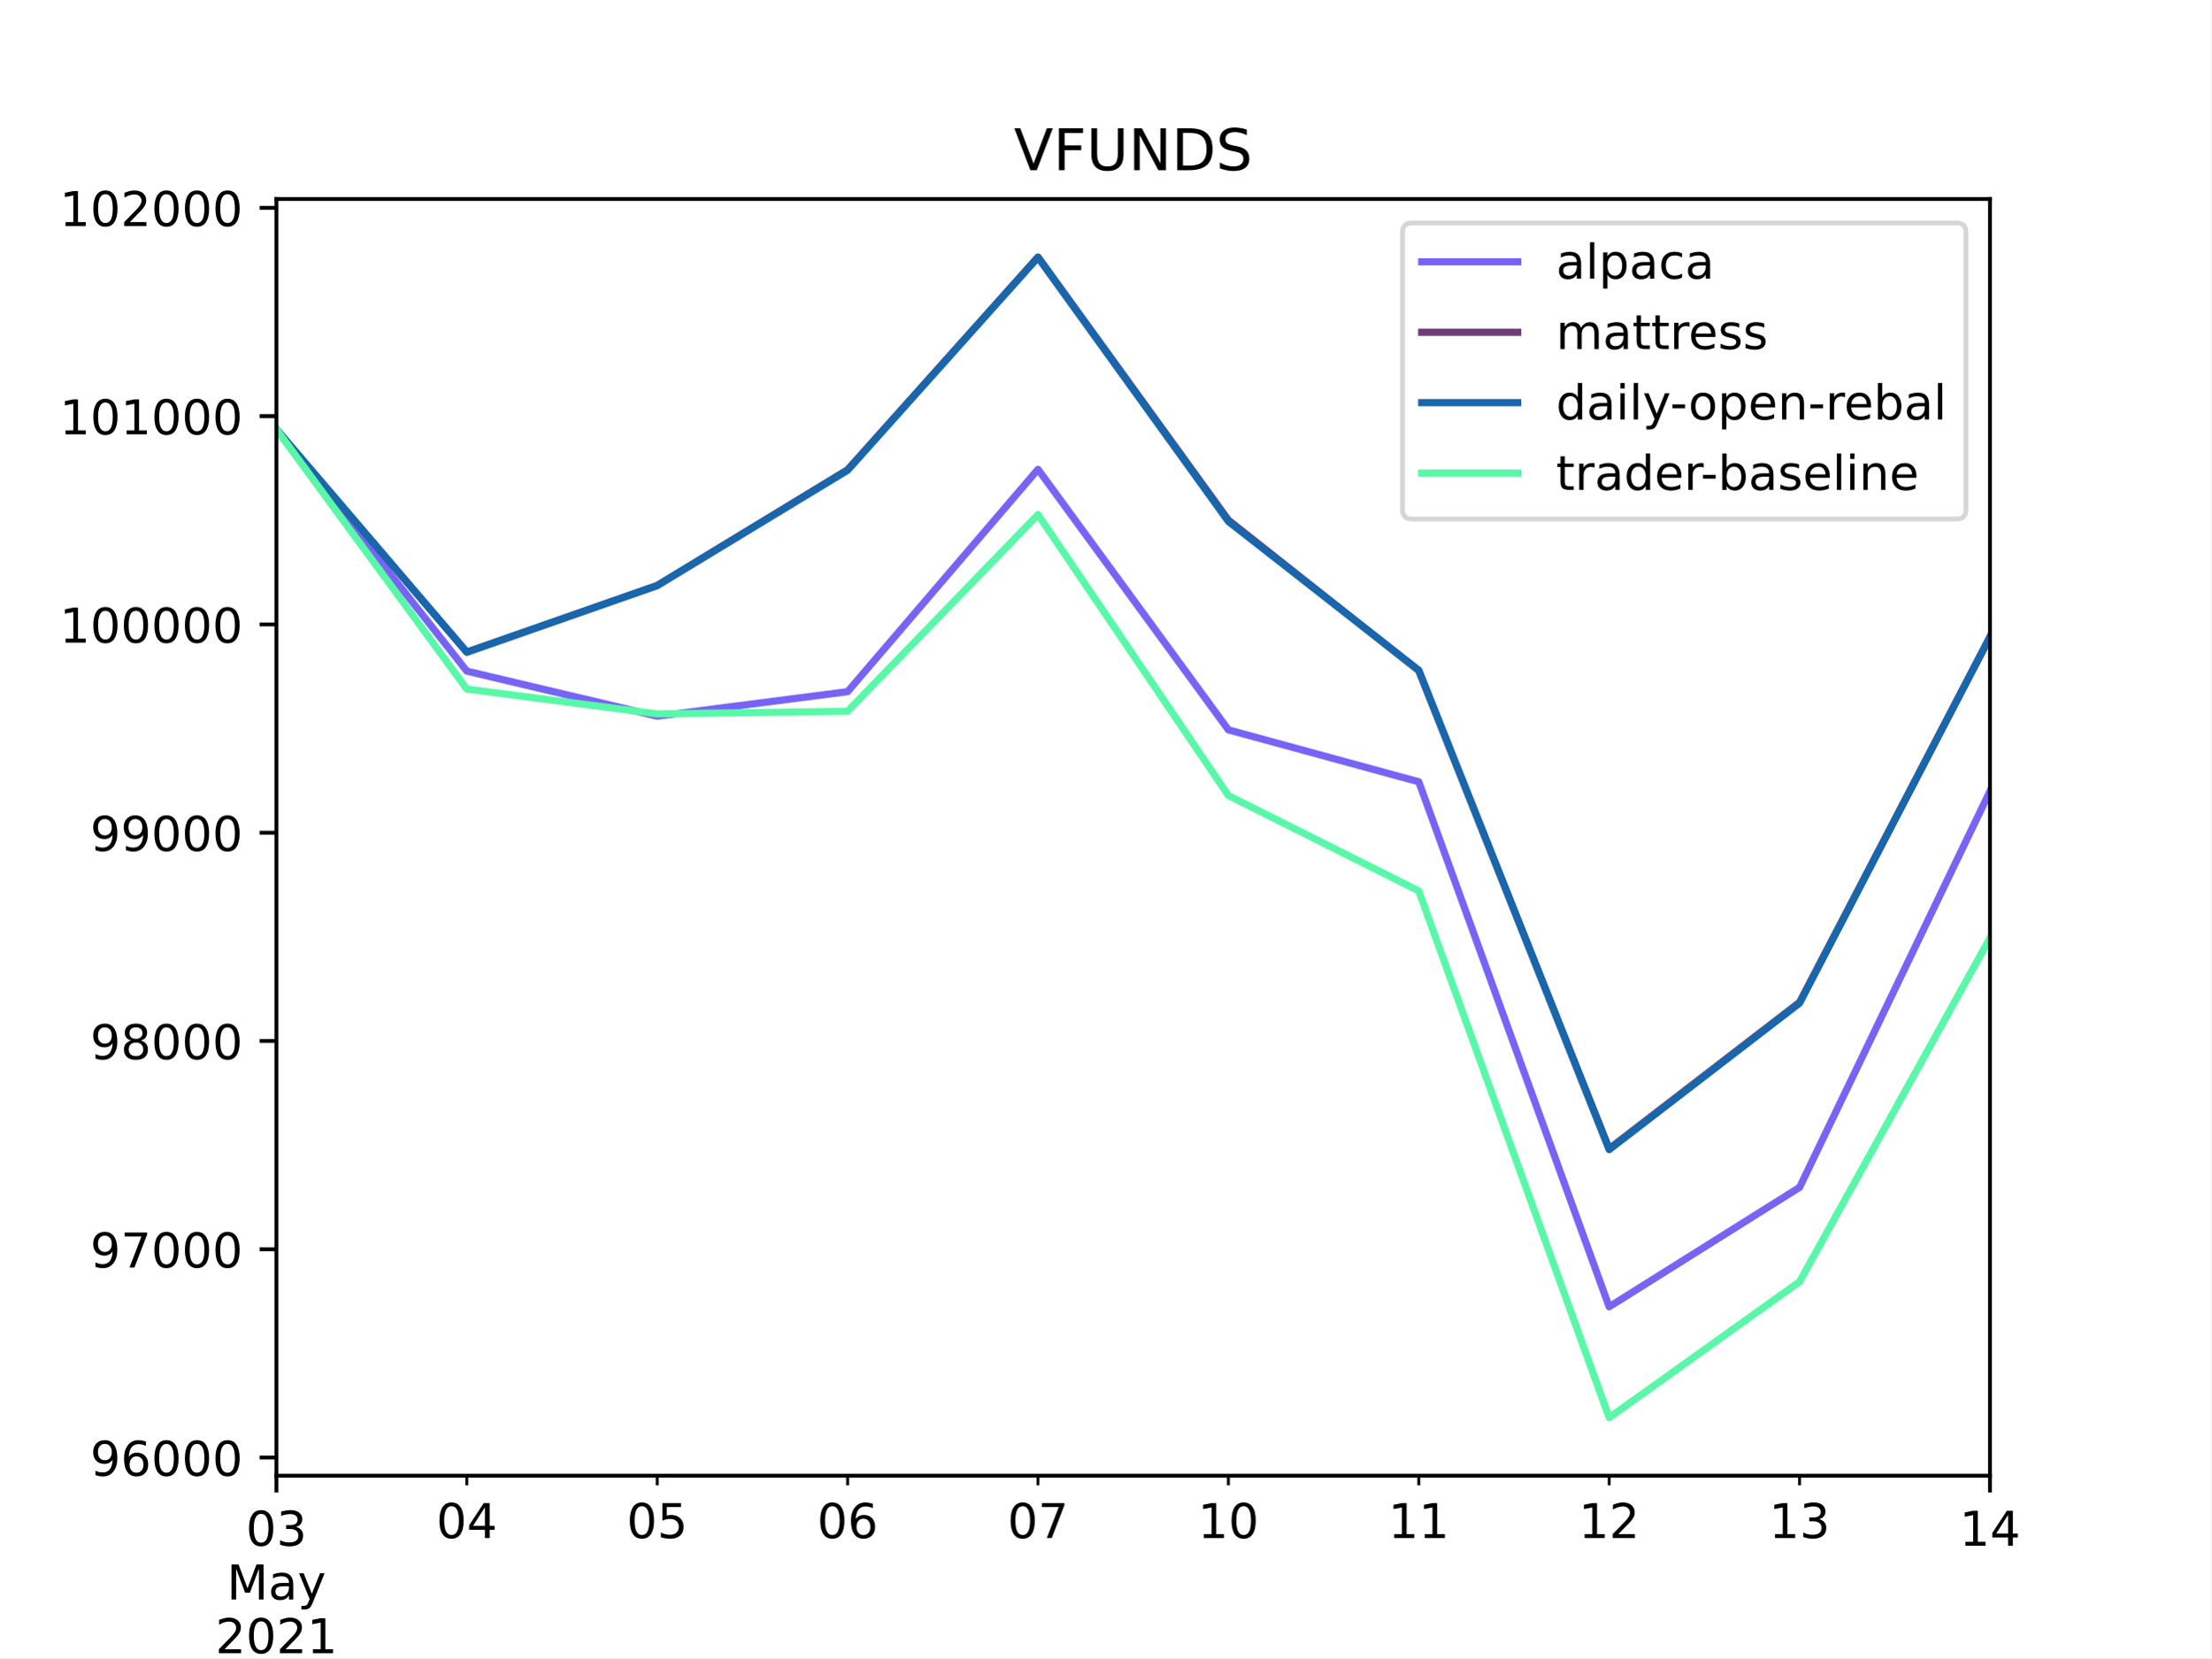
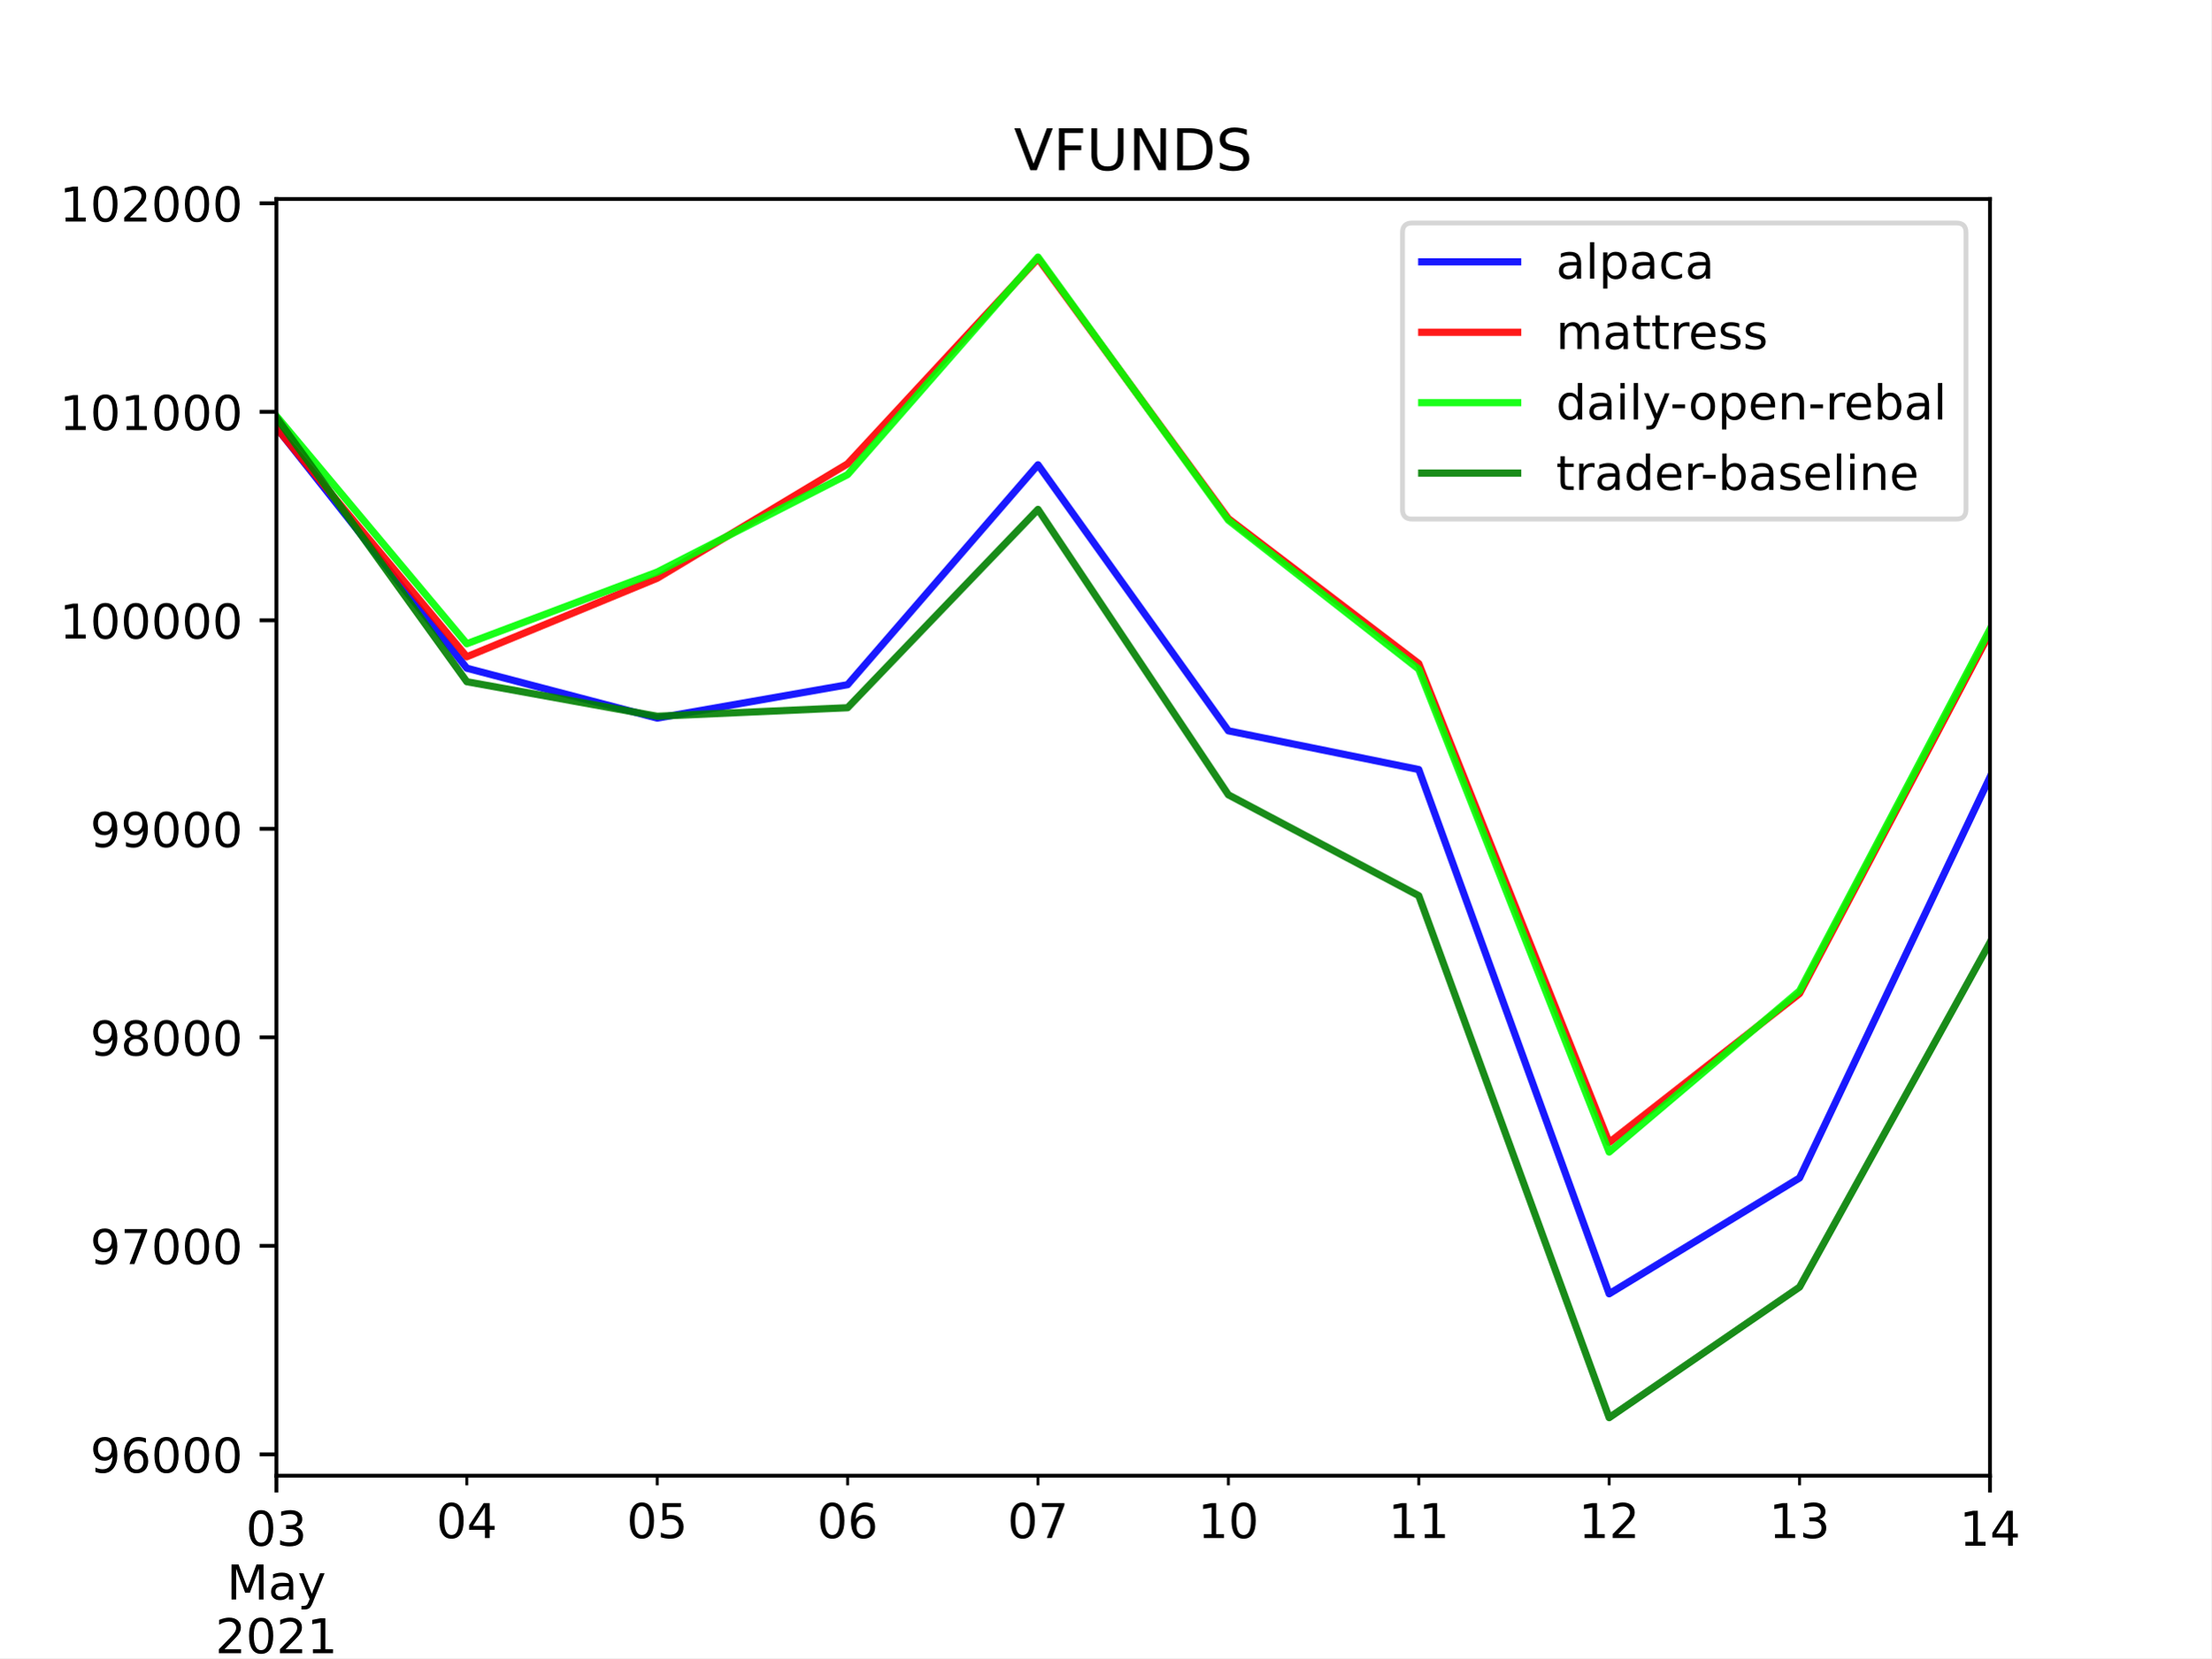
<svg xmlns="http://www.w3.org/2000/svg" xmlns:xlink="http://www.w3.org/1999/xlink" height="345.6pt" version="1.1" viewBox="0 0 460.8 345.6" width="460.8pt">
  <defs>
    <style type="text/css">*{stroke-linecap:butt;stroke-linejoin:round;}</style>
  </defs>
  <g id="figure_1">
    <g id="patch_1">
      <path d="M 0 345.6  L 460.8 345.6  L 460.8 0  L 0 0  z " style="fill:#ffffff;" />
    </g>
    <g id="axes_1">
      <g id="patch_2">
        <path d="M 57.6 307.584  L 414.72 307.584  L 414.72 41.472  L 57.6 41.472  z " style="fill:#ffffff;" />
      </g>
      <g id="matplotlib.axis_1">
        <g id="xtick_1">
          <g id="line2d_1">
            <defs>
-               <path d="M 0 0  L 0 3.5  " id="m9be4e5d9ce" style="stroke:#000000;stroke-width:0.8;" />
-             </defs>
-             <g>
-               <use style="stroke:#000000;stroke-width:0.8;" x="57.6" xlink:href="#m9be4e5d9ce" y="307.584" />
+               <path d="M 0 0  L 0 3.5  " id="mec5009b4a7" style="stroke:#000000;stroke-width:0.8;" />
+             </defs>
+             <g>
+               <use style="stroke:#000000;stroke-width:0.8;" x="57.6" xlink:href="#mec5009b4a7" y="307.584" />
            </g>
          </g>
          <g id="text_1">
            <g transform="translate(51.2375 322.1824)scale(0.1 -0.1)">
              <defs>
                <path d="M 2034 4250  Q 1547 4250 1301 3770  Q 1056 3291 1056 2328  Q 1056 1369 1301 889  Q 1547 409 2034 409  Q 2525 409 2770 889  Q 3016 1369 3016 2328  Q 3016 3291 2770 3770  Q 2525 4250 2034 4250  z M 2034 4750  Q 2819 4750 3233 4129  Q 3647 3509 3647 2328  Q 3647 1150 3233 529  Q 2819 -91 2034 -91  Q 1250 -91 836 529  Q 422 1150 422 2328  Q 422 3509 836 4129  Q 1250 4750 2034 4750  z " id="DejaVuSans-30" transform="scale(0.015625)" />
                <path d="M 2597 2516  Q 3050 2419 3304 2112  Q 3559 1806 3559 1356  Q 3559 666 3084 287  Q 2609 -91 1734 -91  Q 1441 -91 1130 -33  Q 819 25 488 141  L 488 750  Q 750 597 1062 519  Q 1375 441 1716 441  Q 2309 441 2620 675  Q 2931 909 2931 1356  Q 2931 1769 2642 2001  Q 2353 2234 1838 2234  L 1294 2234  L 1294 2753  L 1863 2753  Q 2328 2753 2575 2939  Q 2822 3125 2822 3475  Q 2822 3834 2567 4026  Q 2313 4219 1838 4219  Q 1578 4219 1281 4162  Q 984 4106 628 3988  L 628 4550  Q 988 4650 1302 4700  Q 1616 4750 1894 4750  Q 2613 4750 3031 4423  Q 3450 4097 3450 3541  Q 3450 3153 3228 2886  Q 3006 2619 2597 2516  z " id="DejaVuSans-33" transform="scale(0.015625)" />
              </defs>
              <use xlink:href="#DejaVuSans-30" />
              <use x="63.623" xlink:href="#DejaVuSans-33" />
            </g>
            <g transform="translate(47.2625 333.3802)scale(0.1 -0.1)">
              <defs>
                <path d="M 628 4666  L 1569 4666  L 2759 1491  L 3956 4666  L 4897 4666  L 4897 0  L 4281 0  L 4281 4097  L 3078 897  L 2444 897  L 1241 4097  L 1241 0  L 628 0  L 628 4666  z " id="DejaVuSans-4d" transform="scale(0.015625)" />
                <path d="M 2194 1759  Q 1497 1759 1228 1600  Q 959 1441 959 1056  Q 959 750 1161 570  Q 1363 391 1709 391  Q 2188 391 2477 730  Q 2766 1069 2766 1631  L 2766 1759  L 2194 1759  z M 3341 1997  L 3341 0  L 2766 0  L 2766 531  Q 2569 213 2275 61  Q 1981 -91 1556 -91  Q 1019 -91 701 211  Q 384 513 384 1019  Q 384 1609 779 1909  Q 1175 2209 1959 2209  L 2766 2209  L 2766 2266  Q 2766 2663 2505 2880  Q 2244 3097 1772 3097  Q 1472 3097 1187 3025  Q 903 2953 641 2809  L 641 3341  Q 956 3463 1253 3523  Q 1550 3584 1831 3584  Q 2591 3584 2966 3190  Q 3341 2797 3341 1997  z " id="DejaVuSans-61" transform="scale(0.015625)" />
                <path d="M 2059 -325  Q 1816 -950 1584 -1140  Q 1353 -1331 966 -1331  L 506 -1331  L 506 -850  L 844 -850  Q 1081 -850 1212 -737  Q 1344 -625 1503 -206  L 1606 56  L 191 3500  L 800 3500  L 1894 763  L 2988 3500  L 3597 3500  L 2059 -325  z " id="DejaVuSans-79" transform="scale(0.015625)" />
              </defs>
              <use xlink:href="#DejaVuSans-4d" />
              <use x="86.279" xlink:href="#DejaVuSans-61" />
              <use x="147.559" xlink:href="#DejaVuSans-79" />
            </g>
            <g transform="translate(44.875 344.5781)scale(0.1 -0.1)">
              <defs>
                <path d="M 1228 531  L 3431 531  L 3431 0  L 469 0  L 469 531  Q 828 903 1448 1529  Q 2069 2156 2228 2338  Q 2531 2678 2651 2914  Q 2772 3150 2772 3378  Q 2772 3750 2511 3984  Q 2250 4219 1831 4219  Q 1534 4219 1204 4116  Q 875 4013 500 3803  L 500 4441  Q 881 4594 1212 4672  Q 1544 4750 1819 4750  Q 2544 4750 2975 4387  Q 3406 4025 3406 3419  Q 3406 3131 3298 2873  Q 3191 2616 2906 2266  Q 2828 2175 2409 1742  Q 1991 1309 1228 531  z " id="DejaVuSans-32" transform="scale(0.015625)" />
                <path d="M 794 531  L 1825 531  L 1825 4091  L 703 3866  L 703 4441  L 1819 4666  L 2450 4666  L 2450 531  L 3481 531  L 3481 0  L 794 0  L 794 531  z " id="DejaVuSans-31" transform="scale(0.015625)" />
              </defs>
              <use xlink:href="#DejaVuSans-32" />
              <use x="63.623" xlink:href="#DejaVuSans-30" />
              <use x="127.246" xlink:href="#DejaVuSans-32" />
              <use x="190.869" xlink:href="#DejaVuSans-31" />
            </g>
          </g>
        </g>
        <g id="xtick_2">
          <g id="line2d_2">
            <g>
-               <use style="stroke:#000000;stroke-width:0.8;" x="414.72" xlink:href="#m9be4e5d9ce" y="307.584" />
+               <use style="stroke:#000000;stroke-width:0.8;" x="414.72" xlink:href="#mec5009b4a7" y="307.584" />
            </g>
          </g>
          <g id="text_2">
            <g transform="translate(408.3575 322.1824)scale(0.1 -0.1)">
              <defs>
                <path d="M 2419 4116  L 825 1625  L 2419 1625  L 2419 4116  z M 2253 4666  L 3047 4666  L 3047 1625  L 3713 1625  L 3713 1100  L 3047 1100  L 3047 0  L 2419 0  L 2419 1100  L 313 1100  L 313 1709  L 2253 4666  z " id="DejaVuSans-34" transform="scale(0.015625)" />
              </defs>
              <use xlink:href="#DejaVuSans-31" />
              <use x="63.623" xlink:href="#DejaVuSans-34" />
            </g>
          </g>
        </g>
        <g id="xtick_3">
          <g id="line2d_3">
            <defs>
-               <path d="M 0 0  L 0 2  " id="mcc35e79cd1" style="stroke:#000000;stroke-width:0.6;" />
-             </defs>
-             <g>
-               <use style="stroke:#000000;stroke-width:0.6;" x="97.28" xlink:href="#mcc35e79cd1" y="307.584" />
+               <path d="M 0 0  L 0 2  " id="m3f1de409c5" style="stroke:#000000;stroke-width:0.6;" />
+             </defs>
+             <g>
+               <use style="stroke:#000000;stroke-width:0.6;" x="97.28" xlink:href="#m3f1de409c5" y="307.584" />
            </g>
          </g>
          <g id="text_3">
            <g transform="translate(90.9175 320.5824)scale(0.1 -0.1)">
              <use xlink:href="#DejaVuSans-30" />
              <use x="63.623" xlink:href="#DejaVuSans-34" />
            </g>
          </g>
        </g>
        <g id="xtick_4">
          <g id="line2d_4">
            <g>
-               <use style="stroke:#000000;stroke-width:0.6;" x="136.96" xlink:href="#mcc35e79cd1" y="307.584" />
+               <use style="stroke:#000000;stroke-width:0.6;" x="136.96" xlink:href="#m3f1de409c5" y="307.584" />
            </g>
          </g>
          <g id="text_4">
            <g transform="translate(130.5975 320.5824)scale(0.1 -0.1)">
              <defs>
                <path d="M 691 4666  L 3169 4666  L 3169 4134  L 1269 4134  L 1269 2991  Q 1406 3038 1543 3061  Q 1681 3084 1819 3084  Q 2600 3084 3056 2656  Q 3513 2228 3513 1497  Q 3513 744 3044 326  Q 2575 -91 1722 -91  Q 1428 -91 1123 -41  Q 819 9 494 109  L 494 744  Q 775 591 1075 516  Q 1375 441 1709 441  Q 2250 441 2565 725  Q 2881 1009 2881 1497  Q 2881 1984 2565 2268  Q 2250 2553 1709 2553  Q 1456 2553 1204 2497  Q 953 2441 691 2322  L 691 4666  z " id="DejaVuSans-35" transform="scale(0.015625)" />
              </defs>
              <use xlink:href="#DejaVuSans-30" />
              <use x="63.623" xlink:href="#DejaVuSans-35" />
            </g>
          </g>
        </g>
        <g id="xtick_5">
          <g id="line2d_5">
            <g>
-               <use style="stroke:#000000;stroke-width:0.6;" x="176.64" xlink:href="#mcc35e79cd1" y="307.584" />
+               <use style="stroke:#000000;stroke-width:0.6;" x="176.64" xlink:href="#m3f1de409c5" y="307.584" />
            </g>
          </g>
          <g id="text_5">
            <g transform="translate(170.2775 320.5824)scale(0.1 -0.1)">
              <defs>
                <path d="M 2113 2584  Q 1688 2584 1439 2293  Q 1191 2003 1191 1497  Q 1191 994 1439 701  Q 1688 409 2113 409  Q 2538 409 2786 701  Q 3034 994 3034 1497  Q 3034 2003 2786 2293  Q 2538 2584 2113 2584  z M 3366 4563  L 3366 3988  Q 3128 4100 2886 4159  Q 2644 4219 2406 4219  Q 1781 4219 1451 3797  Q 1122 3375 1075 2522  Q 1259 2794 1537 2939  Q 1816 3084 2150 3084  Q 2853 3084 3261 2657  Q 3669 2231 3669 1497  Q 3669 778 3244 343  Q 2819 -91 2113 -91  Q 1303 -91 875 529  Q 447 1150 447 2328  Q 447 3434 972 4092  Q 1497 4750 2381 4750  Q 2619 4750 2861 4703  Q 3103 4656 3366 4563  z " id="DejaVuSans-36" transform="scale(0.015625)" />
              </defs>
              <use xlink:href="#DejaVuSans-30" />
              <use x="63.623" xlink:href="#DejaVuSans-36" />
            </g>
          </g>
        </g>
        <g id="xtick_6">
          <g id="line2d_6">
            <g>
-               <use style="stroke:#000000;stroke-width:0.6;" x="216.32" xlink:href="#mcc35e79cd1" y="307.584" />
+               <use style="stroke:#000000;stroke-width:0.6;" x="216.32" xlink:href="#m3f1de409c5" y="307.584" />
            </g>
          </g>
          <g id="text_6">
            <g transform="translate(209.9575 320.5824)scale(0.1 -0.1)">
              <defs>
                <path d="M 525 4666  L 3525 4666  L 3525 4397  L 1831 0  L 1172 0  L 2766 4134  L 525 4134  L 525 4666  z " id="DejaVuSans-37" transform="scale(0.015625)" />
              </defs>
              <use xlink:href="#DejaVuSans-30" />
              <use x="63.623" xlink:href="#DejaVuSans-37" />
            </g>
          </g>
        </g>
        <g id="xtick_7">
          <g id="line2d_7">
            <g>
-               <use style="stroke:#000000;stroke-width:0.6;" x="256" xlink:href="#mcc35e79cd1" y="307.584" />
+               <use style="stroke:#000000;stroke-width:0.6;" x="256" xlink:href="#m3f1de409c5" y="307.584" />
            </g>
          </g>
          <g id="text_7">
            <g transform="translate(249.6375 320.5824)scale(0.1 -0.1)">
              <use xlink:href="#DejaVuSans-31" />
              <use x="63.623" xlink:href="#DejaVuSans-30" />
            </g>
          </g>
        </g>
        <g id="xtick_8">
          <g id="line2d_8">
            <g>
-               <use style="stroke:#000000;stroke-width:0.6;" x="295.68" xlink:href="#mcc35e79cd1" y="307.584" />
+               <use style="stroke:#000000;stroke-width:0.6;" x="295.68" xlink:href="#m3f1de409c5" y="307.584" />
            </g>
          </g>
          <g id="text_8">
            <g transform="translate(289.3175 320.5824)scale(0.1 -0.1)">
              <use xlink:href="#DejaVuSans-31" />
              <use x="63.623" xlink:href="#DejaVuSans-31" />
            </g>
          </g>
        </g>
        <g id="xtick_9">
          <g id="line2d_9">
            <g>
-               <use style="stroke:#000000;stroke-width:0.6;" x="335.36" xlink:href="#mcc35e79cd1" y="307.584" />
+               <use style="stroke:#000000;stroke-width:0.6;" x="335.36" xlink:href="#m3f1de409c5" y="307.584" />
            </g>
          </g>
          <g id="text_9">
            <g transform="translate(328.9975 320.5824)scale(0.1 -0.1)">
              <use xlink:href="#DejaVuSans-31" />
              <use x="63.623" xlink:href="#DejaVuSans-32" />
            </g>
          </g>
        </g>
        <g id="xtick_10">
          <g id="line2d_10">
            <g>
-               <use style="stroke:#000000;stroke-width:0.6;" x="375.04" xlink:href="#mcc35e79cd1" y="307.584" />
+               <use style="stroke:#000000;stroke-width:0.6;" x="375.04" xlink:href="#m3f1de409c5" y="307.584" />
            </g>
          </g>
          <g id="text_10">
            <g transform="translate(368.6775 320.5824)scale(0.1 -0.1)">
              <use xlink:href="#DejaVuSans-31" />
              <use x="63.623" xlink:href="#DejaVuSans-33" />
            </g>
          </g>
        </g>
        <g id="text_11">
          <g transform="translate(224.885 358.2562)scale(0.1 -0.1)">
            <defs>
              <path d="M 2906 2969  L 2906 4863  L 3481 4863  L 3481 0  L 2906 0  L 2906 525  Q 2725 213 2448 61  Q 2172 -91 1784 -91  Q 1150 -91 751 415  Q 353 922 353 1747  Q 353 2572 751 3078  Q 1150 3584 1784 3584  Q 2172 3584 2448 3432  Q 2725 3281 2906 2969  z M 947 1747  Q 947 1113 1208 752  Q 1469 391 1925 391  Q 2381 391 2643 752  Q 2906 1113 2906 1747  Q 2906 2381 2643 2742  Q 2381 3103 1925 3103  Q 1469 3103 1208 2742  Q 947 2381 947 1747  z " id="DejaVuSans-64" transform="scale(0.015625)" />
              <path d="M 1172 4494  L 1172 3500  L 2356 3500  L 2356 3053  L 1172 3053  L 1172 1153  Q 1172 725 1289 603  Q 1406 481 1766 481  L 2356 481  L 2356 0  L 1766 0  Q 1100 0 847 248  Q 594 497 594 1153  L 594 3053  L 172 3053  L 172 3500  L 594 3500  L 594 4494  L 1172 4494  z " id="DejaVuSans-74" transform="scale(0.015625)" />
              <path d="M 3597 1894  L 3597 1613  L 953 1613  Q 991 1019 1311 708  Q 1631 397 2203 397  Q 2534 397 2845 478  Q 3156 559 3463 722  L 3463 178  Q 3153 47 2828 -22  Q 2503 -91 2169 -91  Q 1331 -91 842 396  Q 353 884 353 1716  Q 353 2575 817 3079  Q 1281 3584 2069 3584  Q 2775 3584 3186 3129  Q 3597 2675 3597 1894  z M 3022 2063  Q 3016 2534 2758 2815  Q 2500 3097 2075 3097  Q 1594 3097 1305 2825  Q 1016 2553 972 2059  L 3022 2063  z " id="DejaVuSans-65" transform="scale(0.015625)" />
            </defs>
            <use xlink:href="#DejaVuSans-64" />
            <use x="63.477" xlink:href="#DejaVuSans-61" />
            <use x="124.756" xlink:href="#DejaVuSans-74" />
            <use x="163.965" xlink:href="#DejaVuSans-65" />
          </g>
        </g>
      </g>
      <g id="matplotlib.axis_2">
        <g id="ytick_1">
          <g id="line2d_11">
            <defs>
-               <path d="M 0 0  L -3.5 0  " id="mfa55692220" style="stroke:#000000;stroke-width:0.8;" />
-             </defs>
-             <g>
-               <use style="stroke:#000000;stroke-width:0.8;" x="57.6" xlink:href="#mfa55692220" y="303.802" />
+               <path d="M 0 0  L -3.5 0  " id="m62255a0fbf" style="stroke:#000000;stroke-width:0.8;" />
+             </defs>
+             <g>
+               <use style="stroke:#000000;stroke-width:0.8;" x="57.6" xlink:href="#m62255a0fbf" y="303.139" />
            </g>
          </g>
          <g id="text_12">
-             <g transform="translate(18.7875 307.6015)scale(0.1 -0.1)">
+             <g transform="translate(18.7875 306.9386)scale(0.1 -0.1)">
              <defs>
                <path d="M 703 97  L 703 672  Q 941 559 1184 500  Q 1428 441 1663 441  Q 2288 441 2617 861  Q 2947 1281 2994 2138  Q 2813 1869 2534 1725  Q 2256 1581 1919 1581  Q 1219 1581 811 2004  Q 403 2428 403 3163  Q 403 3881 828 4315  Q 1253 4750 1959 4750  Q 2769 4750 3195 4129  Q 3622 3509 3622 2328  Q 3622 1225 3098 567  Q 2575 -91 1691 -91  Q 1453 -91 1209 -44  Q 966 3 703 97  z M 1959 2075  Q 2384 2075 2632 2365  Q 2881 2656 2881 3163  Q 2881 3666 2632 3958  Q 2384 4250 1959 4250  Q 1534 4250 1286 3958  Q 1038 3666 1038 3163  Q 1038 2656 1286 2365  Q 1534 2075 1959 2075  z " id="DejaVuSans-39" transform="scale(0.015625)" />
              </defs>
              <use xlink:href="#DejaVuSans-39" />
              <use x="63.623" xlink:href="#DejaVuSans-36" />
              <use x="127.246" xlink:href="#DejaVuSans-30" />
              <use x="190.869" xlink:href="#DejaVuSans-30" />
              <use x="254.492" xlink:href="#DejaVuSans-30" />
            </g>
          </g>
        </g>
        <g id="ytick_2">
          <g id="line2d_12">
            <g>
-               <use style="stroke:#000000;stroke-width:0.8;" x="57.6" xlink:href="#mfa55692220" y="260.388" />
+               <use style="stroke:#000000;stroke-width:0.8;" x="57.6" xlink:href="#m62255a0fbf" y="259.677" />
            </g>
          </g>
          <g id="text_13">
-             <g transform="translate(18.7875 264.1869)scale(0.1 -0.1)">
+             <g transform="translate(18.7875 263.4763)scale(0.1 -0.1)">
              <use xlink:href="#DejaVuSans-39" />
              <use x="63.623" xlink:href="#DejaVuSans-37" />
              <use x="127.246" xlink:href="#DejaVuSans-30" />
              <use x="190.869" xlink:href="#DejaVuSans-30" />
              <use x="254.492" xlink:href="#DejaVuSans-30" />
            </g>
          </g>
        </g>
        <g id="ytick_3">
          <g id="line2d_13">
            <g>
-               <use style="stroke:#000000;stroke-width:0.8;" x="57.6" xlink:href="#mfa55692220" y="216.973" />
+               <use style="stroke:#000000;stroke-width:0.8;" x="57.6" xlink:href="#m62255a0fbf" y="216.215" />
            </g>
          </g>
          <g id="text_14">
-             <g transform="translate(18.7875 220.7723)scale(0.1 -0.1)">
+             <g transform="translate(18.7875 220.0141)scale(0.1 -0.1)">
              <defs>
                <path d="M 2034 2216  Q 1584 2216 1326 1975  Q 1069 1734 1069 1313  Q 1069 891 1326 650  Q 1584 409 2034 409  Q 2484 409 2743 651  Q 3003 894 3003 1313  Q 3003 1734 2745 1975  Q 2488 2216 2034 2216  z M 1403 2484  Q 997 2584 770 2862  Q 544 3141 544 3541  Q 544 4100 942 4425  Q 1341 4750 2034 4750  Q 2731 4750 3128 4425  Q 3525 4100 3525 3541  Q 3525 3141 3298 2862  Q 3072 2584 2669 2484  Q 3125 2378 3379 2068  Q 3634 1759 3634 1313  Q 3634 634 3220 271  Q 2806 -91 2034 -91  Q 1263 -91 848 271  Q 434 634 434 1313  Q 434 1759 690 2068  Q 947 2378 1403 2484  z M 1172 3481  Q 1172 3119 1398 2916  Q 1625 2713 2034 2713  Q 2441 2713 2670 2916  Q 2900 3119 2900 3481  Q 2900 3844 2670 4047  Q 2441 4250 2034 4250  Q 1625 4250 1398 4047  Q 1172 3844 1172 3481  z " id="DejaVuSans-38" transform="scale(0.015625)" />
              </defs>
              <use xlink:href="#DejaVuSans-39" />
              <use x="63.623" xlink:href="#DejaVuSans-38" />
              <use x="127.246" xlink:href="#DejaVuSans-30" />
              <use x="190.869" xlink:href="#DejaVuSans-30" />
              <use x="254.492" xlink:href="#DejaVuSans-30" />
            </g>
          </g>
        </g>
        <g id="ytick_4">
          <g id="line2d_14">
            <g>
-               <use style="stroke:#000000;stroke-width:0.8;" x="57.6" xlink:href="#mfa55692220" y="173.559" />
+               <use style="stroke:#000000;stroke-width:0.8;" x="57.6" xlink:href="#m62255a0fbf" y="172.753" />
            </g>
          </g>
          <g id="text_15">
-             <g transform="translate(18.7875 177.3577)scale(0.1 -0.1)">
+             <g transform="translate(18.7875 176.5519)scale(0.1 -0.1)">
              <use xlink:href="#DejaVuSans-39" />
              <use x="63.623" xlink:href="#DejaVuSans-39" />
              <use x="127.246" xlink:href="#DejaVuSans-30" />
              <use x="190.869" xlink:href="#DejaVuSans-30" />
              <use x="254.492" xlink:href="#DejaVuSans-30" />
            </g>
          </g>
        </g>
        <g id="ytick_5">
          <g id="line2d_15">
            <g>
-               <use style="stroke:#000000;stroke-width:0.8;" x="57.6" xlink:href="#mfa55692220" y="130.144" />
+               <use style="stroke:#000000;stroke-width:0.8;" x="57.6" xlink:href="#m62255a0fbf" y="129.29" />
            </g>
          </g>
          <g id="text_16">
-             <g transform="translate(12.425 133.9432)scale(0.1 -0.1)">
+             <g transform="translate(12.425 133.0896)scale(0.1 -0.1)">
              <use xlink:href="#DejaVuSans-31" />
              <use x="63.623" xlink:href="#DejaVuSans-30" />
              <use x="127.246" xlink:href="#DejaVuSans-30" />
              <use x="190.869" xlink:href="#DejaVuSans-30" />
              <use x="254.492" xlink:href="#DejaVuSans-30" />
              <use x="318.115" xlink:href="#DejaVuSans-30" />
            </g>
          </g>
        </g>
        <g id="ytick_6">
          <g id="line2d_16">
            <g>
-               <use style="stroke:#000000;stroke-width:0.8;" x="57.6" xlink:href="#mfa55692220" y="86.729" />
+               <use style="stroke:#000000;stroke-width:0.8;" x="57.6" xlink:href="#m62255a0fbf" y="85.828" />
            </g>
          </g>
          <g id="text_17">
-             <g transform="translate(12.425 90.5286)scale(0.1 -0.1)">
+             <g transform="translate(12.425 89.62737)scale(0.1 -0.1)">
              <use xlink:href="#DejaVuSans-31" />
              <use x="63.623" xlink:href="#DejaVuSans-30" />
              <use x="127.246" xlink:href="#DejaVuSans-31" />
              <use x="190.869" xlink:href="#DejaVuSans-30" />
              <use x="254.492" xlink:href="#DejaVuSans-30" />
              <use x="318.115" xlink:href="#DejaVuSans-30" />
            </g>
          </g>
        </g>
        <g id="ytick_7">
          <g id="line2d_17">
            <g>
-               <use style="stroke:#000000;stroke-width:0.8;" x="57.6" xlink:href="#mfa55692220" y="43.315" />
+               <use style="stroke:#000000;stroke-width:0.8;" x="57.6" xlink:href="#m62255a0fbf" y="42.366" />
            </g>
          </g>
          <g id="text_18">
-             <g transform="translate(12.425 47.11402)scale(0.1 -0.1)">
+             <g transform="translate(12.425 46.16513)scale(0.1 -0.1)">
              <use xlink:href="#DejaVuSans-31" />
              <use x="63.623" xlink:href="#DejaVuSans-30" />
              <use x="127.246" xlink:href="#DejaVuSans-32" />
              <use x="190.869" xlink:href="#DejaVuSans-30" />
              <use x="254.492" xlink:href="#DejaVuSans-30" />
              <use x="318.115" xlink:href="#DejaVuSans-30" />
            </g>
          </g>
        </g>
      </g>
      <g id="line2d_18">
-         <path clip-path="url(#pcf6bdfa216)" d="M 57.6 89.484  L 97.28 139.884  L 136.96 149.268  L 176.64 144.168  L 216.32 97.821  L 256 152.124  L 295.68 162.95  L 335.36 272.378  L 375.04 247.48  L 414.72 164.909  " style="fill:none;stroke:#7764f5;stroke-linecap:square;stroke-width:1.5;" />
+         <path clip-path="url(#p6194a95cd2)" d="M 57.6 89.113  L 97.28 139.274  L 136.96 149.674  L 176.64 142.71  L 216.32 96.869  L 256 152.327  L 295.68 160.394  L 335.36 269.672  L 375.04 245.518  L 414.72 161.995  " style="fill:none;stroke:#0000ff;stroke-linecap:square;stroke-opacity:0.9;stroke-width:1.5;" />
      </g>
      <g id="line2d_19">
-         <path clip-path="url(#pcf6bdfa216)" d="M 57.6 89.484  L 97.28 135.928  L 136.96 122.037  L 176.64 97.902  L 216.32 53.568  L 256 108.405  L 295.68 139.773  L 335.36 239.434  L 375.04 208.905  L 414.72 132.755  " style="fill:none;stroke:#6d3e75;stroke-linecap:square;stroke-width:1.5;" />
+         <path clip-path="url(#p6194a95cd2)" d="M 57.6 89.189  L 97.28 136.888  L 136.96 120.519  L 176.64 96.667  L 216.32 53.876  L 256 108.089  L 295.68 138.306  L 335.36 238.127  L 375.04 207.092  L 414.72 131.927  " style="fill:none;stroke:#ff0000;stroke-linecap:square;stroke-opacity:0.9;stroke-width:1.5;" />
      </g>
      <g id="line2d_20">
-         <path clip-path="url(#pcf6bdfa216)" d="M 57.6 89.484  L 97.28 135.926  L 136.96 122.038  L 176.64 98.009  L 216.32 53.641  L 256 108.686  L 295.68 139.714  L 335.36 239.613  L 375.04 209.072  L 414.72 132.734  " style="fill:none;stroke:#1866ac;stroke-linecap:square;stroke-width:1.5;" />
+         <path clip-path="url(#p6194a95cd2)" d="M 57.6 86.713  L 97.28 134.173  L 136.96 119.228  L 176.64 98.919  L 216.32 53.568  L 256 108.425  L 295.68 139.483  L 335.36 240.124  L 375.04 206.523  L 414.72 131.147  " style="fill:none;stroke:#00ff00;stroke-linecap:square;stroke-opacity:0.9;stroke-width:1.5;" />
      </g>
      <g id="line2d_21">
-         <path clip-path="url(#pcf6bdfa216)" d="M 57.6 89.484  L 97.28 143.617  L 136.96 148.8  L 176.64 148.253  L 216.32 107.251  L 256 165.811  L 295.68 185.699  L 335.36 295.488  L 375.04 267.14  L 414.72 195.511  " style="fill:none;stroke:#59f8a8;stroke-linecap:square;stroke-width:1.5;" />
+         <path clip-path="url(#p6194a95cd2)" d="M 57.6 86.995  L 97.28 142.089  L 136.96 149.281  L 176.64 147.509  L 216.32 106.166  L 256 165.663  L 295.68 186.694  L 335.36 295.488  L 375.04 268.263  L 414.72 196.452  " style="fill:none;stroke:#008000;stroke-linecap:square;stroke-opacity:0.9;stroke-width:1.5;" />
      </g>
      <g id="patch_3">
        <path d="M 57.6 307.584  L 57.6 41.472  " style="fill:none;stroke:#000000;stroke-linecap:square;stroke-linejoin:miter;stroke-width:0.8;" />
      </g>
      <g id="patch_4">
        <path d="M 414.72 307.584  L 414.72 41.472  " style="fill:none;stroke:#000000;stroke-linecap:square;stroke-linejoin:miter;stroke-width:0.8;" />
      </g>
      <g id="patch_5">
        <path d="M 57.6 307.584  L 414.72 307.584  " style="fill:none;stroke:#000000;stroke-linecap:square;stroke-linejoin:miter;stroke-width:0.8;" />
      </g>
      <g id="patch_6">
        <path d="M 57.6 41.472  L 414.72 41.472  " style="fill:none;stroke:#000000;stroke-linecap:square;stroke-linejoin:miter;stroke-width:0.8;" />
      </g>
      <g id="text_19">
        <g transform="translate(211.2956 35.472)scale(0.12 -0.12)">
          <defs>
            <path d="M 1831 0  L 50 4666  L 709 4666  L 2188 738  L 3669 4666  L 4325 4666  L 2547 0  L 1831 0  z " id="DejaVuSans-56" transform="scale(0.015625)" />
            <path d="M 628 4666  L 3309 4666  L 3309 4134  L 1259 4134  L 1259 2759  L 3109 2759  L 3109 2228  L 1259 2228  L 1259 0  L 628 0  L 628 4666  z " id="DejaVuSans-46" transform="scale(0.015625)" />
            <path d="M 556 4666  L 1191 4666  L 1191 1831  Q 1191 1081 1462 751  Q 1734 422 2344 422  Q 2950 422 3222 751  Q 3494 1081 3494 1831  L 3494 4666  L 4128 4666  L 4128 1753  Q 4128 841 3676 375  Q 3225 -91 2344 -91  Q 1459 -91 1007 375  Q 556 841 556 1753  L 556 4666  z " id="DejaVuSans-55" transform="scale(0.015625)" />
            <path d="M 628 4666  L 1478 4666  L 3547 763  L 3547 4666  L 4159 4666  L 4159 0  L 3309 0  L 1241 3903  L 1241 0  L 628 0  L 628 4666  z " id="DejaVuSans-4e" transform="scale(0.015625)" />
            <path d="M 1259 4147  L 1259 519  L 2022 519  Q 2988 519 3436 956  Q 3884 1394 3884 2338  Q 3884 3275 3436 3711  Q 2988 4147 2022 4147  L 1259 4147  z M 628 4666  L 1925 4666  Q 3281 4666 3915 4102  Q 4550 3538 4550 2338  Q 4550 1131 3912 565  Q 3275 0 1925 0  L 628 0  L 628 4666  z " id="DejaVuSans-44" transform="scale(0.015625)" />
            <path d="M 3425 4513  L 3425 3897  Q 3066 4069 2747 4153  Q 2428 4238 2131 4238  Q 1616 4238 1336 4038  Q 1056 3838 1056 3469  Q 1056 3159 1242 3001  Q 1428 2844 1947 2747  L 2328 2669  Q 3034 2534 3370 2195  Q 3706 1856 3706 1288  Q 3706 609 3251 259  Q 2797 -91 1919 -91  Q 1588 -91 1214 -16  Q 841 59 441 206  L 441 856  Q 825 641 1194 531  Q 1563 422 1919 422  Q 2459 422 2753 634  Q 3047 847 3047 1241  Q 3047 1584 2836 1778  Q 2625 1972 2144 2069  L 1759 2144  Q 1053 2284 737 2584  Q 422 2884 422 3419  Q 422 4038 858 4394  Q 1294 4750 2059 4750  Q 2388 4750 2728 4690  Q 3069 4631 3425 4513  z " id="DejaVuSans-53" transform="scale(0.015625)" />
          </defs>
          <use xlink:href="#DejaVuSans-56" />
          <use x="68.408" xlink:href="#DejaVuSans-46" />
          <use x="125.928" xlink:href="#DejaVuSans-55" />
          <use x="199.121" xlink:href="#DejaVuSans-4e" />
          <use x="273.926" xlink:href="#DejaVuSans-44" />
          <use x="350.928" xlink:href="#DejaVuSans-53" />
        </g>
      </g>
      <g id="legend_1">
        <g id="patch_7">
          <path d="M 294.289 108.184  L 407.72 108.184  Q 409.72 108.184 409.72 106.184  L 409.72 48.472  Q 409.72 46.472 407.72 46.472  L 294.289 46.472  Q 292.289 46.472 292.289 48.472  L 292.289 106.184  Q 292.289 108.184 294.289 108.184  z " style="fill:#ffffff;opacity:0.8;stroke:#cccccc;stroke-linejoin:miter;" />
        </g>
        <g id="line2d_22">
-           <path d="M 296.289 54.57  L 316.289 54.57  " style="fill:none;stroke:#7764f5;stroke-linecap:square;stroke-width:1.5;" />
+           <path d="M 296.289 54.57  L 316.289 54.57  " style="fill:none;stroke:#0000ff;stroke-linecap:square;stroke-opacity:0.9;stroke-width:1.5;" />
        </g>
        <g id="line2d_23" />
        <g id="text_20">
          <g transform="translate(324.2887 58.07044)scale(0.1 -0.1)">
            <defs>
              <path d="M 603 4863  L 1178 4863  L 1178 0  L 603 0  L 603 4863  z " id="DejaVuSans-6c" transform="scale(0.015625)" />
              <path d="M 1159 525  L 1159 -1331  L 581 -1331  L 581 3500  L 1159 3500  L 1159 2969  Q 1341 3281 1617 3432  Q 1894 3584 2278 3584  Q 2916 3584 3314 3078  Q 3713 2572 3713 1747  Q 3713 922 3314 415  Q 2916 -91 2278 -91  Q 1894 -91 1617 61  Q 1341 213 1159 525  z M 3116 1747  Q 3116 2381 2855 2742  Q 2594 3103 2138 3103  Q 1681 3103 1420 2742  Q 1159 2381 1159 1747  Q 1159 1113 1420 752  Q 1681 391 2138 391  Q 2594 391 2855 752  Q 3116 1113 3116 1747  z " id="DejaVuSans-70" transform="scale(0.015625)" />
              <path d="M 3122 3366  L 3122 2828  Q 2878 2963 2633 3030  Q 2388 3097 2138 3097  Q 1578 3097 1268 2742  Q 959 2388 959 1747  Q 959 1106 1268 751  Q 1578 397 2138 397  Q 2388 397 2633 464  Q 2878 531 3122 666  L 3122 134  Q 2881 22 2623 -34  Q 2366 -91 2075 -91  Q 1284 -91 818 406  Q 353 903 353 1747  Q 353 2603 823 3093  Q 1294 3584 2113 3584  Q 2378 3584 2631 3529  Q 2884 3475 3122 3366  z " id="DejaVuSans-63" transform="scale(0.015625)" />
            </defs>
            <use xlink:href="#DejaVuSans-61" />
            <use x="61.279" xlink:href="#DejaVuSans-6c" />
            <use x="89.062" xlink:href="#DejaVuSans-70" />
            <use x="152.539" xlink:href="#DejaVuSans-61" />
            <use x="213.818" xlink:href="#DejaVuSans-63" />
            <use x="268.799" xlink:href="#DejaVuSans-61" />
          </g>
        </g>
        <g id="line2d_24">
-           <path d="M 296.289 69.249  L 316.289 69.249  " style="fill:none;stroke:#6d3e75;stroke-linecap:square;stroke-width:1.5;" />
+           <path d="M 296.289 69.249  L 316.289 69.249  " style="fill:none;stroke:#ff0000;stroke-linecap:square;stroke-opacity:0.9;stroke-width:1.5;" />
        </g>
        <g id="line2d_25" />
        <g id="text_21">
          <g transform="translate(324.2887 72.74856)scale(0.1 -0.1)">
            <defs>
              <path d="M 3328 2828  Q 3544 3216 3844 3400  Q 4144 3584 4550 3584  Q 5097 3584 5394 3201  Q 5691 2819 5691 2113  L 5691 0  L 5113 0  L 5113 2094  Q 5113 2597 4934 2840  Q 4756 3084 4391 3084  Q 3944 3084 3684 2787  Q 3425 2491 3425 1978  L 3425 0  L 2847 0  L 2847 2094  Q 2847 2600 2669 2842  Q 2491 3084 2119 3084  Q 1678 3084 1418 2786  Q 1159 2488 1159 1978  L 1159 0  L 581 0  L 581 3500  L 1159 3500  L 1159 2956  Q 1356 3278 1631 3431  Q 1906 3584 2284 3584  Q 2666 3584 2933 3390  Q 3200 3197 3328 2828  z " id="DejaVuSans-6d" transform="scale(0.015625)" />
              <path d="M 2631 2963  Q 2534 3019 2420 3045  Q 2306 3072 2169 3072  Q 1681 3072 1420 2755  Q 1159 2438 1159 1844  L 1159 0  L 581 0  L 581 3500  L 1159 3500  L 1159 2956  Q 1341 3275 1631 3429  Q 1922 3584 2338 3584  Q 2397 3584 2469 3576  Q 2541 3569 2628 3553  L 2631 2963  z " id="DejaVuSans-72" transform="scale(0.015625)" />
              <path d="M 2834 3397  L 2834 2853  Q 2591 2978 2328 3040  Q 2066 3103 1784 3103  Q 1356 3103 1142 2972  Q 928 2841 928 2578  Q 928 2378 1081 2264  Q 1234 2150 1697 2047  L 1894 2003  Q 2506 1872 2764 1633  Q 3022 1394 3022 966  Q 3022 478 2636 193  Q 2250 -91 1575 -91  Q 1294 -91 989 -36  Q 684 19 347 128  L 347 722  Q 666 556 975 473  Q 1284 391 1588 391  Q 1994 391 2212 530  Q 2431 669 2431 922  Q 2431 1156 2273 1281  Q 2116 1406 1581 1522  L 1381 1569  Q 847 1681 609 1914  Q 372 2147 372 2553  Q 372 3047 722 3315  Q 1072 3584 1716 3584  Q 2034 3584 2315 3537  Q 2597 3491 2834 3397  z " id="DejaVuSans-73" transform="scale(0.015625)" />
            </defs>
            <use xlink:href="#DejaVuSans-6d" />
            <use x="97.412" xlink:href="#DejaVuSans-61" />
            <use x="158.691" xlink:href="#DejaVuSans-74" />
            <use x="197.9" xlink:href="#DejaVuSans-74" />
            <use x="237.109" xlink:href="#DejaVuSans-72" />
            <use x="275.973" xlink:href="#DejaVuSans-65" />
            <use x="337.496" xlink:href="#DejaVuSans-73" />
            <use x="389.596" xlink:href="#DejaVuSans-73" />
          </g>
        </g>
        <g id="line2d_26">
-           <path d="M 296.289 83.927  L 316.289 83.927  " style="fill:none;stroke:#1866ac;stroke-linecap:square;stroke-width:1.5;" />
+           <path d="M 296.289 83.927  L 316.289 83.927  " style="fill:none;stroke:#00ff00;stroke-linecap:square;stroke-opacity:0.9;stroke-width:1.5;" />
        </g>
        <g id="line2d_27" />
        <g id="text_22">
          <g transform="translate(324.2887 87.42669)scale(0.1 -0.1)">
            <defs>
              <path d="M 603 3500  L 1178 3500  L 1178 0  L 603 0  L 603 3500  z M 603 4863  L 1178 4863  L 1178 4134  L 603 4134  L 603 4863  z " id="DejaVuSans-69" transform="scale(0.015625)" />
              <path d="M 313 2009  L 1997 2009  L 1997 1497  L 313 1497  L 313 2009  z " id="DejaVuSans-2d" transform="scale(0.015625)" />
              <path d="M 1959 3097  Q 1497 3097 1228 2736  Q 959 2375 959 1747  Q 959 1119 1226 758  Q 1494 397 1959 397  Q 2419 397 2687 759  Q 2956 1122 2956 1747  Q 2956 2369 2687 2733  Q 2419 3097 1959 3097  z M 1959 3584  Q 2709 3584 3137 3096  Q 3566 2609 3566 1747  Q 3566 888 3137 398  Q 2709 -91 1959 -91  Q 1206 -91 779 398  Q 353 888 353 1747  Q 353 2609 779 3096  Q 1206 3584 1959 3584  z " id="DejaVuSans-6f" transform="scale(0.015625)" />
              <path d="M 3513 2113  L 3513 0  L 2938 0  L 2938 2094  Q 2938 2591 2744 2837  Q 2550 3084 2163 3084  Q 1697 3084 1428 2787  Q 1159 2491 1159 1978  L 1159 0  L 581 0  L 581 3500  L 1159 3500  L 1159 2956  Q 1366 3272 1645 3428  Q 1925 3584 2291 3584  Q 2894 3584 3203 3211  Q 3513 2838 3513 2113  z " id="DejaVuSans-6e" transform="scale(0.015625)" />
              <path d="M 3116 1747  Q 3116 2381 2855 2742  Q 2594 3103 2138 3103  Q 1681 3103 1420 2742  Q 1159 2381 1159 1747  Q 1159 1113 1420 752  Q 1681 391 2138 391  Q 2594 391 2855 752  Q 3116 1113 3116 1747  z M 1159 2969  Q 1341 3281 1617 3432  Q 1894 3584 2278 3584  Q 2916 3584 3314 3078  Q 3713 2572 3713 1747  Q 3713 922 3314 415  Q 2916 -91 2278 -91  Q 1894 -91 1617 61  Q 1341 213 1159 525  L 1159 0  L 581 0  L 581 4863  L 1159 4863  L 1159 2969  z " id="DejaVuSans-62" transform="scale(0.015625)" />
            </defs>
            <use xlink:href="#DejaVuSans-64" />
            <use x="63.477" xlink:href="#DejaVuSans-61" />
            <use x="124.756" xlink:href="#DejaVuSans-69" />
            <use x="152.539" xlink:href="#DejaVuSans-6c" />
            <use x="180.322" xlink:href="#DejaVuSans-79" />
            <use x="237.752" xlink:href="#DejaVuSans-2d" />
            <use x="275.711" xlink:href="#DejaVuSans-6f" />
            <use x="336.893" xlink:href="#DejaVuSans-70" />
            <use x="400.369" xlink:href="#DejaVuSans-65" />
            <use x="461.893" xlink:href="#DejaVuSans-6e" />
            <use x="525.271" xlink:href="#DejaVuSans-2d" />
            <use x="561.355" xlink:href="#DejaVuSans-72" />
            <use x="600.219" xlink:href="#DejaVuSans-65" />
            <use x="661.742" xlink:href="#DejaVuSans-62" />
            <use x="725.219" xlink:href="#DejaVuSans-61" />
            <use x="786.498" xlink:href="#DejaVuSans-6c" />
          </g>
        </g>
        <g id="line2d_28">
-           <path d="M 296.289 98.605  L 316.289 98.605  " style="fill:none;stroke:#59f8a8;stroke-linecap:square;stroke-width:1.5;" />
+           <path d="M 296.289 98.605  L 316.289 98.605  " style="fill:none;stroke:#008000;stroke-linecap:square;stroke-opacity:0.9;stroke-width:1.5;" />
        </g>
        <g id="line2d_29" />
        <g id="text_23">
          <g transform="translate(324.2887 102.1048)scale(0.1 -0.1)">
            <use xlink:href="#DejaVuSans-74" />
            <use x="39.209" xlink:href="#DejaVuSans-72" />
            <use x="80.322" xlink:href="#DejaVuSans-61" />
            <use x="141.602" xlink:href="#DejaVuSans-64" />
            <use x="205.078" xlink:href="#DejaVuSans-65" />
            <use x="266.602" xlink:href="#DejaVuSans-72" />
            <use x="301.34" xlink:href="#DejaVuSans-2d" />
            <use x="337.424" xlink:href="#DejaVuSans-62" />
            <use x="400.9" xlink:href="#DejaVuSans-61" />
            <use x="462.18" xlink:href="#DejaVuSans-73" />
            <use x="514.279" xlink:href="#DejaVuSans-65" />
            <use x="575.803" xlink:href="#DejaVuSans-6c" />
            <use x="603.586" xlink:href="#DejaVuSans-69" />
            <use x="631.369" xlink:href="#DejaVuSans-6e" />
            <use x="694.748" xlink:href="#DejaVuSans-65" />
          </g>
        </g>
      </g>
    </g>
  </g>
  <defs>
-     <clipPath id="pcf6bdfa216">
+     <clipPath id="p6194a95cd2">
      <rect height="266.112" width="357.12" x="57.6" y="41.472" />
    </clipPath>
  </defs>
</svg>
